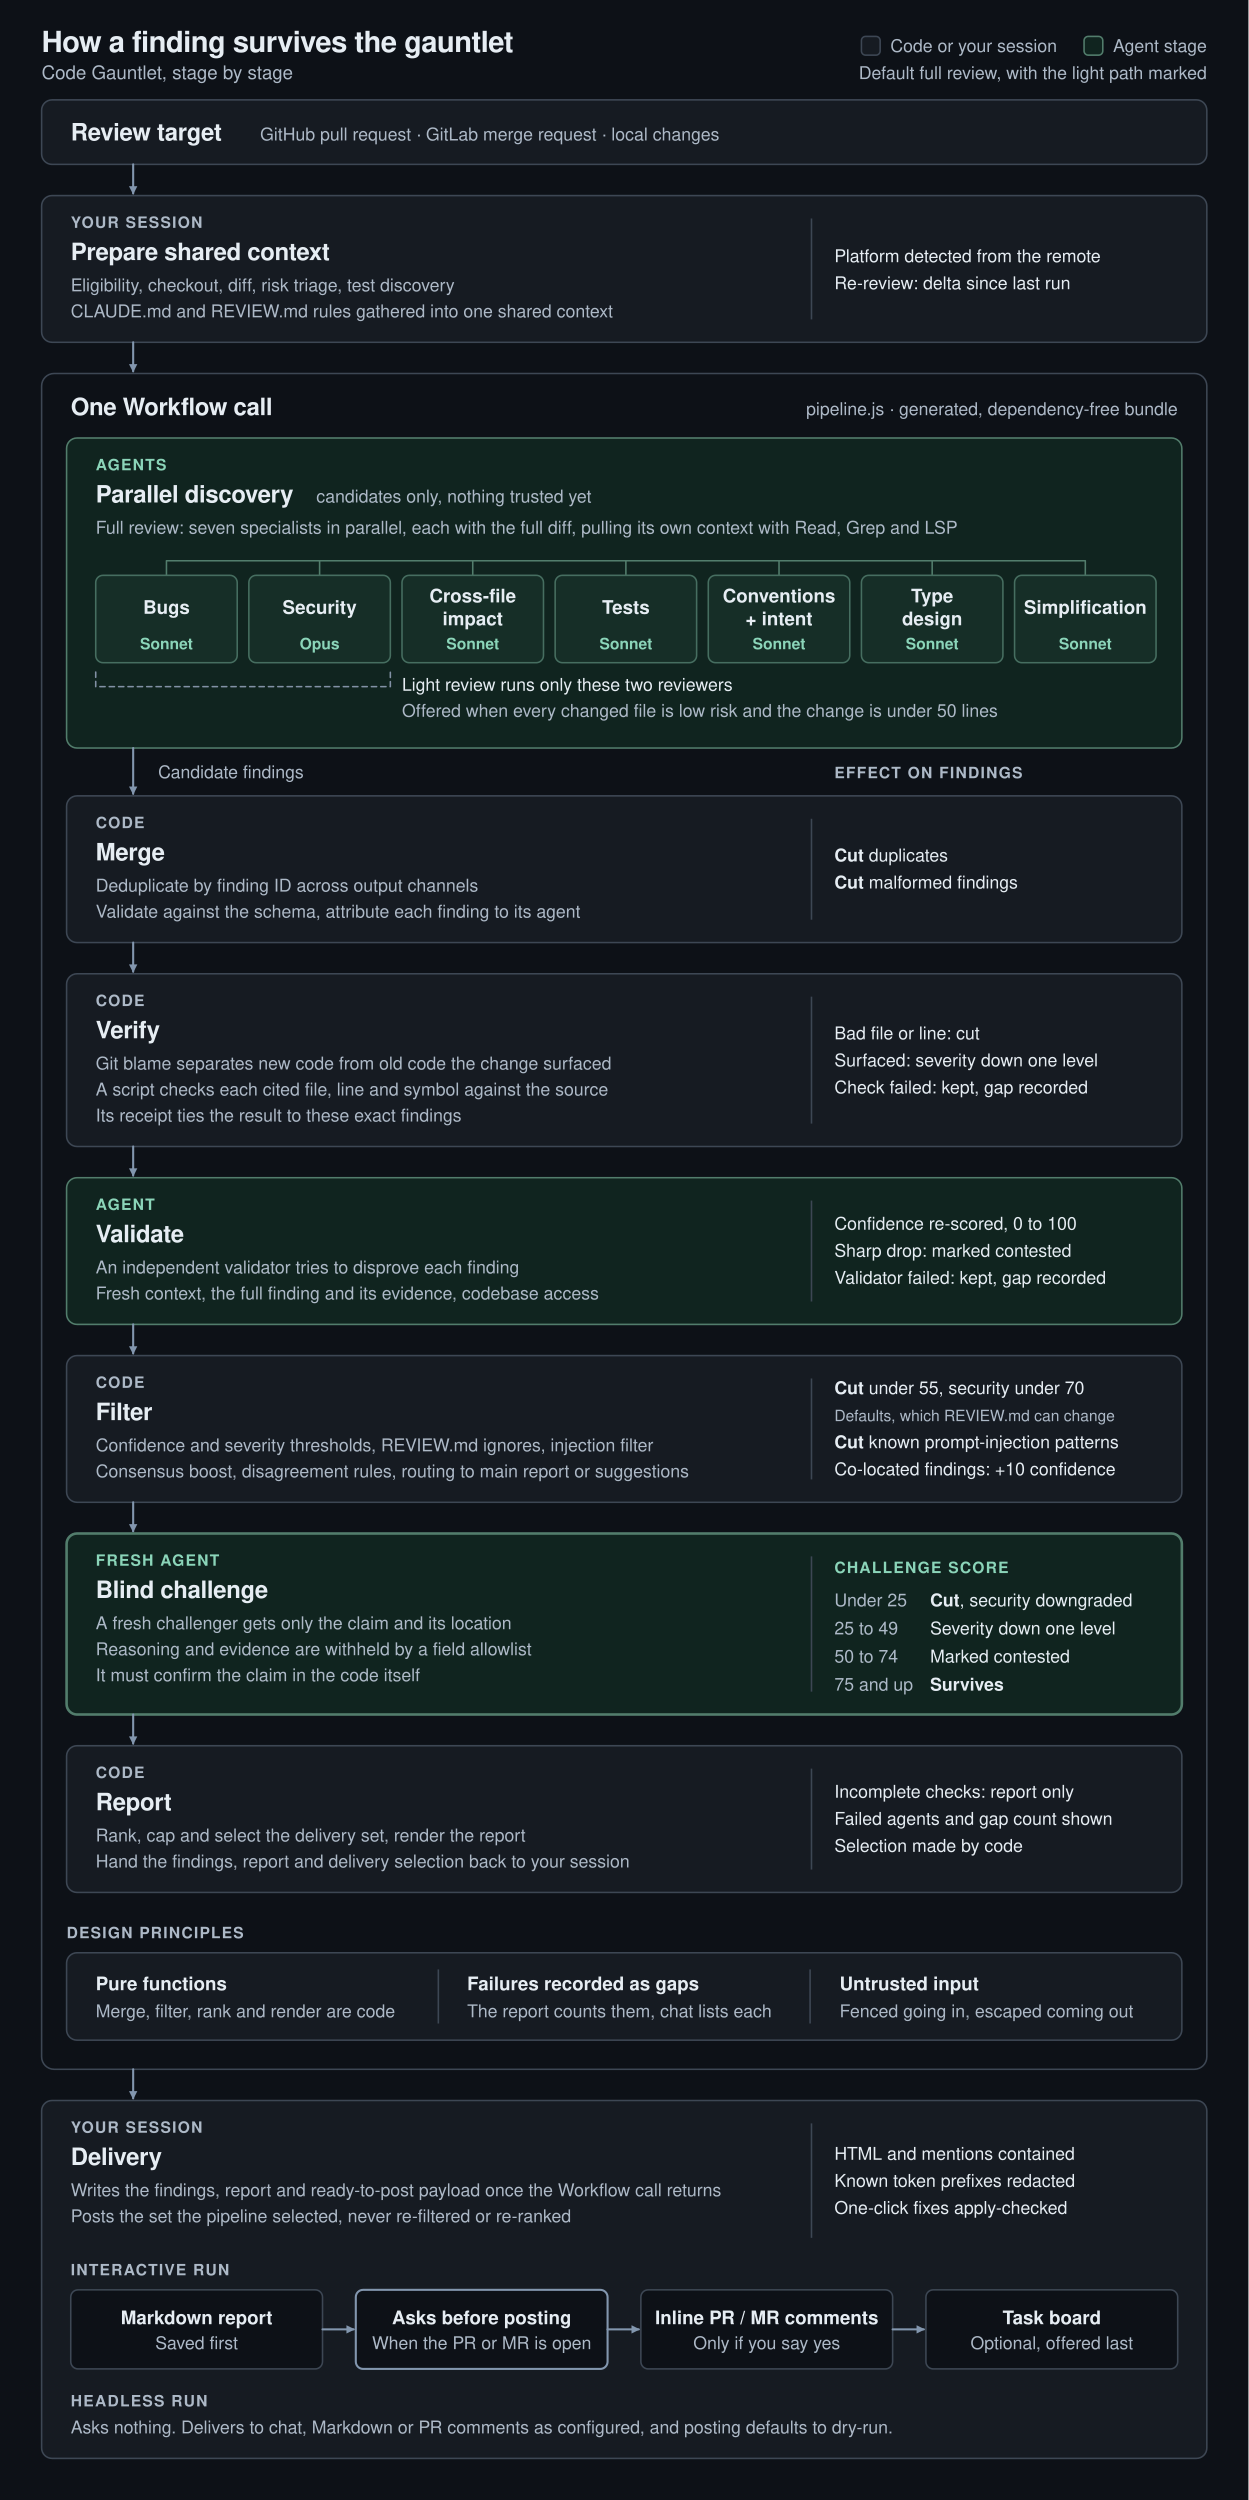
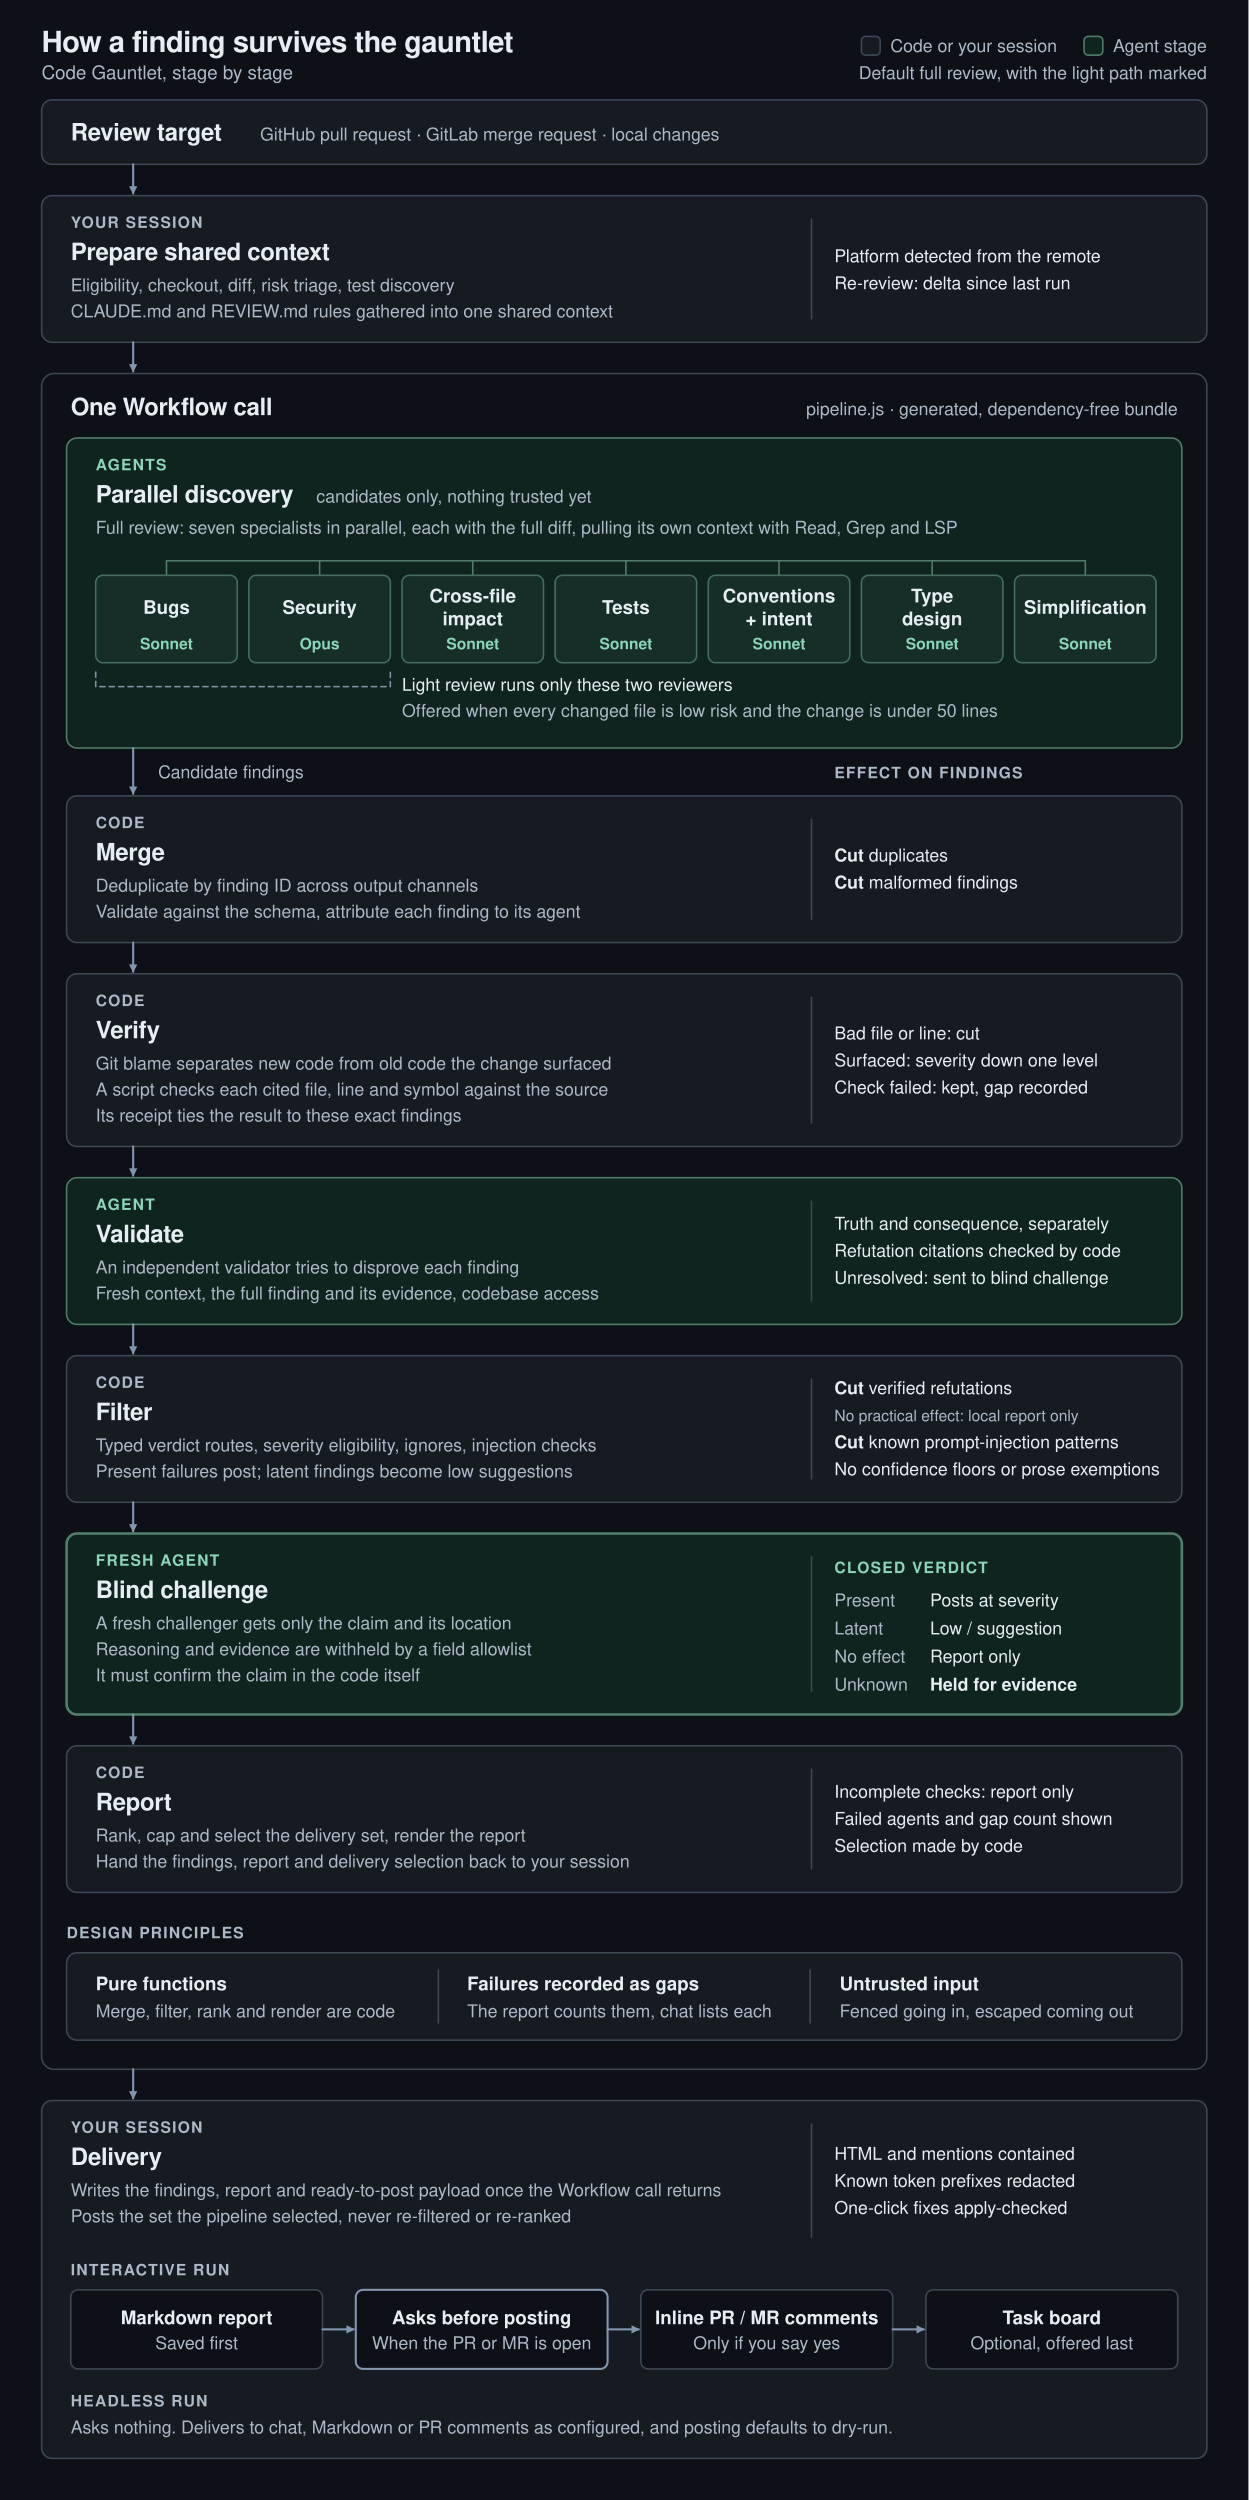
<svg xmlns="http://www.w3.org/2000/svg" viewBox="0 0 1200 2403" role="img" aria-labelledby="pipeline-title pipeline-desc">
  <defs>
    <style>
      text { font-family: -apple-system, BlinkMacSystemFont, "Segoe UI", Helvetica, Arial, sans-serif; font-size: 18px; fill: #e6edf3; }
      .page { fill: #0d1117; }
      .frame { fill: #0d1117; stroke: #3d4754; stroke-width: 1.5; }
      .panel { fill: #161b22; stroke: #3d4754; stroke-width: 1.5; }
      .node { fill: #0d1117; stroke: #3d4754; stroke-width: 1.5; }
      .ask-node { fill: #0d1117; stroke: #8296ae; stroke-width: 2; }
      .agent-node { fill: #162e27; stroke: #466e60; stroke-width: 1.5; }
      .agent-stage { fill: #10241f; stroke: #527d6c; stroke-width: 1.5; }
      .hero { stroke-width: 2.5; }
      .title { font-size: 28px; font-weight: 650; letter-spacing: -0.5px; }
      .section { font-size: 23px; font-weight: 650; letter-spacing: -0.3px; }
      .strong { font-weight: 600; }
      .reviewer { font-size: 18px; font-weight: 600; text-anchor: middle; }
      .detail { font-size: 17px; fill: #adb9c7; }
      .effect { font-size: 17px; }
      .note { font-size: 15px; fill: #adb9c7; }
      .muted { fill: #adb9c7; }
      .cut { font-weight: 650; }
      .kind { font-size: 15px; font-weight: 650; letter-spacing: 1.2px; fill: #adb9c7; }
      .agent-kind { font-size: 15px; font-weight: 650; letter-spacing: 1.2px; fill: #8bd5b9; }
      .model { font-size: 15px; font-weight: 600; text-anchor: middle; fill: #8bd5b9; }
      .mid { text-anchor: middle; }
      .end { text-anchor: end; }
      .flow { fill: none; stroke: #8296ae; stroke-width: 2; stroke-linecap: round; stroke-linejoin: round; }
      .fan { fill: none; stroke: #527d6c; stroke-width: 1.5; stroke-linecap: round; stroke-linejoin: round; }
      .light { fill: none; stroke: #8291a5; stroke-width: 1.5; stroke-dasharray: 5 4; stroke-linecap: round; stroke-linejoin: round; }
      .divider { stroke: #3d4754; stroke-width: 1.5; }
      .arrow { fill: #8296ae; }
    </style>
    <marker id="arrow" viewBox="0 0 8 8" refX="7" refY="4" markerWidth="8" markerHeight="8" markerUnits="userSpaceOnUse" orient="auto">
      <path class="arrow" d="M0 0 L8 4 L0 8 Z" />
    </marker>
  </defs>
  <rect class="page" width="1200" height="2403" />
  <text class="title" x="40" y="50">How a finding survives the gauntlet</text>
  <text class="muted" x="40" y="76">Code Gauntlet, stage by stage</text>
  <rect class="panel" x="828" y="35" width="18" height="18" rx="4" />
  <text class="detail end" x="1016" y="50">Code or your session</text>
  <rect class="agent-stage" x="1042" y="35" width="18" height="18" rx="4" />
  <text class="detail end" x="1160" y="50">Agent stage</text>
  <text class="detail end" x="1160" y="76">Default full review, with the light path marked</text>
  <rect class="panel" x="40" y="96" width="1120" height="62" rx="10" />
  <text class="section" x="68" y="135">Review target</text>
  <text class="detail" x="250" y="135">GitHub pull request  ·  GitLab merge request  ·  local changes</text>
  <path class="flow" d="M128 158 V186" marker-end="url(#arrow)" />
  <rect class="panel" x="40" y="188" width="1120" height="141" rx="10" />
  <text class="kind" x="68" y="219">YOUR SESSION</text>
  <text class="section" x="68" y="250">Prepare shared context</text>
  <text class="detail" x="68" y="280">Eligibility, checkout, diff, risk triage, test discovery</text>
  <text class="detail" x="68" y="305">CLAUDE.md and REVIEW.md rules gathered into one shared context</text>
  <line class="divider" x1="780" y1="210" x2="780" y2="307" />
  <text class="effect" x="802" y="252">Platform detected from the remote</text>
  <text class="effect" x="802" y="278">Re-review: delta since last run</text>
  <path class="flow" d="M128 329 V357" marker-end="url(#arrow)" />
  <rect class="frame" x="40" y="359" width="1120" height="1630" rx="12" />
  <text class="section" x="68" y="399">One Workflow call</text>
  <text class="detail end" x="1132" y="399">pipeline.js  ·  generated, dependency-free bundle</text>
  <rect class="agent-stage" x="64" y="421" width="1072" height="298" rx="10" />
  <text class="agent-kind" x="92" y="452">AGENTS</text>
  <text class="section" x="92" y="483">Parallel discovery</text>
  <text class="detail" x="304" y="483">candidates only, nothing trusted yet</text>
  <text class="detail" x="92" y="513">Full review: seven specialists in parallel, each with the full diff, pulling its own context with Read, Grep and LSP</text>
  <path class="fan" d="M160 553 V539 H1043.2 V553 M307.2 539 V553 M454.4 539 V553 M601.6 539 V553 M748.8 539 V553 M896 539 V553" />
  <rect class="agent-node" x="92" y="553" width="136" height="84" rx="7" />
  <text class="reviewer" x="160" y="590">Bugs</text>
  <text class="model" x="160" y="624">Sonnet</text>
  <rect class="agent-node" x="239.2" y="553" width="136" height="84" rx="7" />
  <text class="reviewer" x="307.2" y="590">Security</text>
  <text class="model" x="307.2" y="624">Opus</text>
  <rect class="agent-node" x="386.4" y="553" width="136" height="84" rx="7" />
  <text class="reviewer" x="454.4" y="579">Cross-file</text>
  <text class="reviewer" x="454.4" y="601">impact</text>
  <text class="model" x="454.4" y="624">Sonnet</text>
  <rect class="agent-node" x="533.6" y="553" width="136" height="84" rx="7" />
  <text class="reviewer" x="601.6" y="590">Tests</text>
  <text class="model" x="601.6" y="624">Sonnet</text>
  <rect class="agent-node" x="680.8" y="553" width="136" height="84" rx="7" />
  <text class="reviewer" x="748.8" y="579">Conventions</text>
  <text class="reviewer" x="748.8" y="601">+ intent</text>
  <text class="model" x="748.8" y="624">Sonnet</text>
  <rect class="agent-node" x="828" y="553" width="136" height="84" rx="7" />
  <text class="reviewer" x="896" y="579">Type</text>
  <text class="reviewer" x="896" y="601">design</text>
  <text class="model" x="896" y="624">Sonnet</text>
  <rect class="agent-node" x="975.2" y="553" width="136" height="84" rx="7" />
  <text class="reviewer" x="1043.2" y="590">Simplification</text>
  <text class="model" x="1043.2" y="624">Sonnet</text>
  <path class="light" d="M92 646 V660 H375.2 V646" />
  <text class="effect" x="386.4" y="664">Light review runs only these two reviewers</text>
  <text class="detail" x="386.4" y="689">Offered when every changed file is low risk and the change is under 50 lines</text>
  <path class="flow" d="M128 719 V763" marker-end="url(#arrow)" />
  <text class="detail" x="152" y="748">Candidate findings</text>
  <text class="kind" x="802" y="748">EFFECT ON FINDINGS</text>
  <rect class="panel" x="64" y="765" width="1072" height="141" rx="10" />
  <text class="kind" x="92" y="796">CODE</text>
  <text class="section" x="92" y="827">Merge</text>
  <text class="detail" x="92" y="857">Deduplicate by finding ID across output channels</text>
  <text class="detail" x="92" y="882">Validate against the schema, attribute each finding to its agent</text>
  <line class="divider" x1="780" y1="787" x2="780" y2="884" />
  <text class="effect" x="802" y="828">
    <tspan class="cut">Cut</tspan>  duplicates</text>
  <text class="effect" x="802" y="854">
    <tspan class="cut">Cut</tspan>  malformed findings</text>
  <path class="flow" d="M128 906 V934" marker-end="url(#arrow)" />
  <rect class="panel" x="64" y="936" width="1072" height="166" rx="10" />
  <text class="kind" x="92" y="967">CODE</text>
  <text class="section" x="92" y="998">Verify</text>
  <text class="detail" x="92" y="1028">Git blame separates new code from old code the change surfaced</text>
  <text class="detail" x="92" y="1053">A script checks each cited file, line and symbol against the source</text>
  <text class="detail" x="92" y="1078">Its receipt ties the result to these exact findings</text>
  <line class="divider" x1="780" y1="958" x2="780" y2="1080" />
  <text class="effect" x="802" y="999">Bad file or line: cut</text>
  <text class="effect" x="802" y="1025">Surfaced: severity down one level</text>
  <text class="effect" x="802" y="1051">Check failed: kept, gap recorded</text>
  <path class="flow" d="M128 1102 V1130" marker-end="url(#arrow)" />
  <rect class="agent-stage" x="64" y="1132" width="1072" height="141" rx="10" />
  <text class="agent-kind" x="92" y="1163">AGENT</text>
  <text class="section" x="92" y="1194">Validate</text>
  <text class="detail" x="92" y="1224">An independent validator tries to disprove each finding</text>
  <text class="detail" x="92" y="1249">Fresh context, the full finding and its evidence, codebase access</text>
  <line class="divider" x1="780" y1="1154" x2="780" y2="1251" />
-   <text class="effect" x="802" y="1182">Confidence re-scored, 0 to 100</text>
-   <text class="effect" x="802" y="1208">Sharp drop: marked contested</text>
-   <text class="effect" x="802" y="1234">Validator failed: kept, gap recorded</text>
+   <text class="effect" x="802" y="1182">Truth and consequence, separately</text>
+   <text class="effect" x="802" y="1208">Refutation citations checked by code</text>
+   <text class="effect" x="802" y="1234">Unresolved: sent to blind challenge</text>
  <path class="flow" d="M128 1273 V1301" marker-end="url(#arrow)" />
  <rect class="panel" x="64" y="1303" width="1072" height="141" rx="10" />
  <text class="kind" x="92" y="1334">CODE</text>
  <text class="section" x="92" y="1365">Filter</text>
-   <text class="detail" x="92" y="1395">Confidence and severity thresholds, REVIEW.md ignores, injection filter</text>
-   <text class="detail" x="92" y="1420">Consensus boost, disagreement rules, routing to main report or suggestions</text>
+   <text class="detail" x="92" y="1395">Typed verdict routes, severity eligibility, ignores, injection checks</text>
+   <text class="detail" x="92" y="1420">Present failures post; latent findings become low suggestions</text>
  <line class="divider" x1="780" y1="1325" x2="780" y2="1422" />
  <text class="effect" x="802" y="1340">
-     <tspan class="cut">Cut</tspan>  under 55, security under 70</text>
-   <text class="note" x="802" y="1366">Defaults, which REVIEW.md can change</text>
+     <tspan class="cut">Cut</tspan>  verified refutations</text>
+   <text class="note" x="802" y="1366">No practical effect: local report only</text>
  <text class="effect" x="802" y="1392">
    <tspan class="cut">Cut</tspan>  known prompt-injection patterns</text>
-   <text class="effect" x="802" y="1418">Co-located findings: +10 confidence</text>
+   <text class="effect" x="802" y="1418">No confidence floors or prose exemptions</text>
  <path class="flow" d="M128 1444 V1472" marker-end="url(#arrow)" />
  <rect class="agent-stage hero" x="64" y="1474" width="1072" height="174" rx="10" />
  <text class="agent-kind" x="92" y="1505">FRESH AGENT</text>
  <text class="section" x="92" y="1536">Blind challenge</text>
  <text class="detail" x="92" y="1566">A fresh challenger gets only the claim and its location</text>
  <text class="detail" x="92" y="1591">Reasoning and evidence are withheld by a field allowlist</text>
  <text class="detail" x="92" y="1616">It must confirm the claim in the code itself</text>
  <line class="divider" x1="780" y1="1496" x2="780" y2="1626" />
-   <text class="agent-kind" x="802" y="1512">CHALLENGE SCORE</text>
-   <text class="detail" x="802" y="1544">Under 25</text>
-   <text class="effect" x="894" y="1544">
-     <tspan class="cut">Cut</tspan>, security downgraded</text>
-   <text class="detail" x="802" y="1571">25 to 49</text>
-   <text class="effect" x="894" y="1571">Severity down one level</text>
-   <text class="detail" x="802" y="1598">50 to 74</text>
-   <text class="effect" x="894" y="1598">Marked contested</text>
-   <text class="detail" x="802" y="1625">75 and up</text>
-   <text class="effect strong" x="894" y="1625">Survives</text>
+   <text class="agent-kind" x="802" y="1512">CLOSED VERDICT</text>
+   <text class="detail" x="802" y="1544">Present</text>
+   <text class="effect" x="894" y="1544">Posts at severity</text>
+   <text class="detail" x="802" y="1571">Latent</text>
+   <text class="effect" x="894" y="1571">Low / suggestion</text>
+   <text class="detail" x="802" y="1598">No effect</text>
+   <text class="effect" x="894" y="1598">Report only</text>
+   <text class="detail" x="802" y="1625">Unknown</text>
+   <text class="effect strong" x="894" y="1625">Held for evidence</text>
  <path class="flow" d="M128 1648 V1676" marker-end="url(#arrow)" />
  <rect class="panel" x="64" y="1678" width="1072" height="141" rx="10" />
  <text class="kind" x="92" y="1709">CODE</text>
  <text class="section" x="92" y="1740">Report</text>
  <text class="detail" x="92" y="1770">Rank, cap and select the delivery set, render the report</text>
  <text class="detail" x="92" y="1795">Hand the findings, report and delivery selection back to your session</text>
  <line class="divider" x1="780" y1="1700" x2="780" y2="1797" />
  <text class="effect" x="802" y="1728">Incomplete checks: report only</text>
  <text class="effect" x="802" y="1754">Failed agents and gap count shown</text>
  <text class="effect" x="802" y="1780">Selection made by code</text>
  <text class="kind" x="64" y="1863">DESIGN PRINCIPLES</text>
  <rect class="panel" x="64" y="1877" width="1072" height="84" rx="10" />
  <text class="strong" x="92" y="1913">Pure functions</text>
  <text class="detail" x="92" y="1939">Merge, filter, rank and render are code</text>
  <line class="divider" x1="421.333" y1="1893" x2="421.333" y2="1945" />
  <text class="strong" x="449" y="1913">Failures recorded as gaps</text>
  <text class="detail" x="449" y="1939">The report counts them, chat lists each</text>
  <line class="divider" x1="778.667" y1="1893" x2="778.667" y2="1945" />
  <text class="strong" x="807" y="1913">Untrusted input</text>
  <text class="detail" x="807" y="1939">Fenced going in, escaped coming out</text>
  <path class="flow" d="M128 1989 V2017" marker-end="url(#arrow)" />
  <rect class="panel" x="40" y="2019" width="1120" height="344" rx="10" />
  <text class="kind" x="68" y="2050">YOUR SESSION</text>
  <text class="section" x="68" y="2081">Delivery</text>
  <text class="detail" x="68" y="2111">Writes the findings, report and ready-to-post payload once the Workflow call returns</text>
  <text class="detail" x="68" y="2136">Posts the set the pipeline selected, never re-filtered or re-ranked</text>
  <line class="divider" x1="780" y1="2041" x2="780" y2="2151" />
  <text class="effect" x="802" y="2076">HTML and mentions contained</text>
  <text class="effect" x="802" y="2102">Known token prefixes redacted</text>
  <text class="effect" x="802" y="2128">One-click fixes apply-checked</text>
  <text class="kind" x="68" y="2187">INTERACTIVE RUN</text>
  <rect class="node" x="68" y="2201" width="242" height="76" rx="7" />
  <text class="reviewer" x="189" y="2234">Markdown report</text>
  <text class="detail mid" x="189" y="2258">Saved first</text>
  <path class="flow" d="M310 2239 H340" marker-end="url(#arrow)" />
  <rect class="ask-node" x="342" y="2201" width="242" height="76" rx="7" />
  <text class="reviewer" x="463" y="2234">Asks before posting</text>
  <text class="detail mid" x="463" y="2258">When the PR or MR is open</text>
  <path class="flow" d="M584 2239 H614" marker-end="url(#arrow)" />
  <rect class="node" x="616" y="2201" width="242" height="76" rx="7" />
  <text class="reviewer" x="737" y="2234">Inline PR / MR comments</text>
  <text class="detail mid" x="737" y="2258">Only if you say yes</text>
  <path class="flow" d="M858 2239 H888" marker-end="url(#arrow)" />
  <rect class="node" x="890" y="2201" width="242" height="76" rx="7" />
  <text class="reviewer" x="1011" y="2234">Task board</text>
  <text class="detail mid" x="1011" y="2258">Optional, offered last</text>
  <text class="kind" x="68" y="2313">HEADLESS RUN</text>
  <text class="detail" x="68" y="2339">Asks nothing. Delivers to chat, Markdown or PR comments as configured, and posting defaults to dry-run.</text>
</svg>
